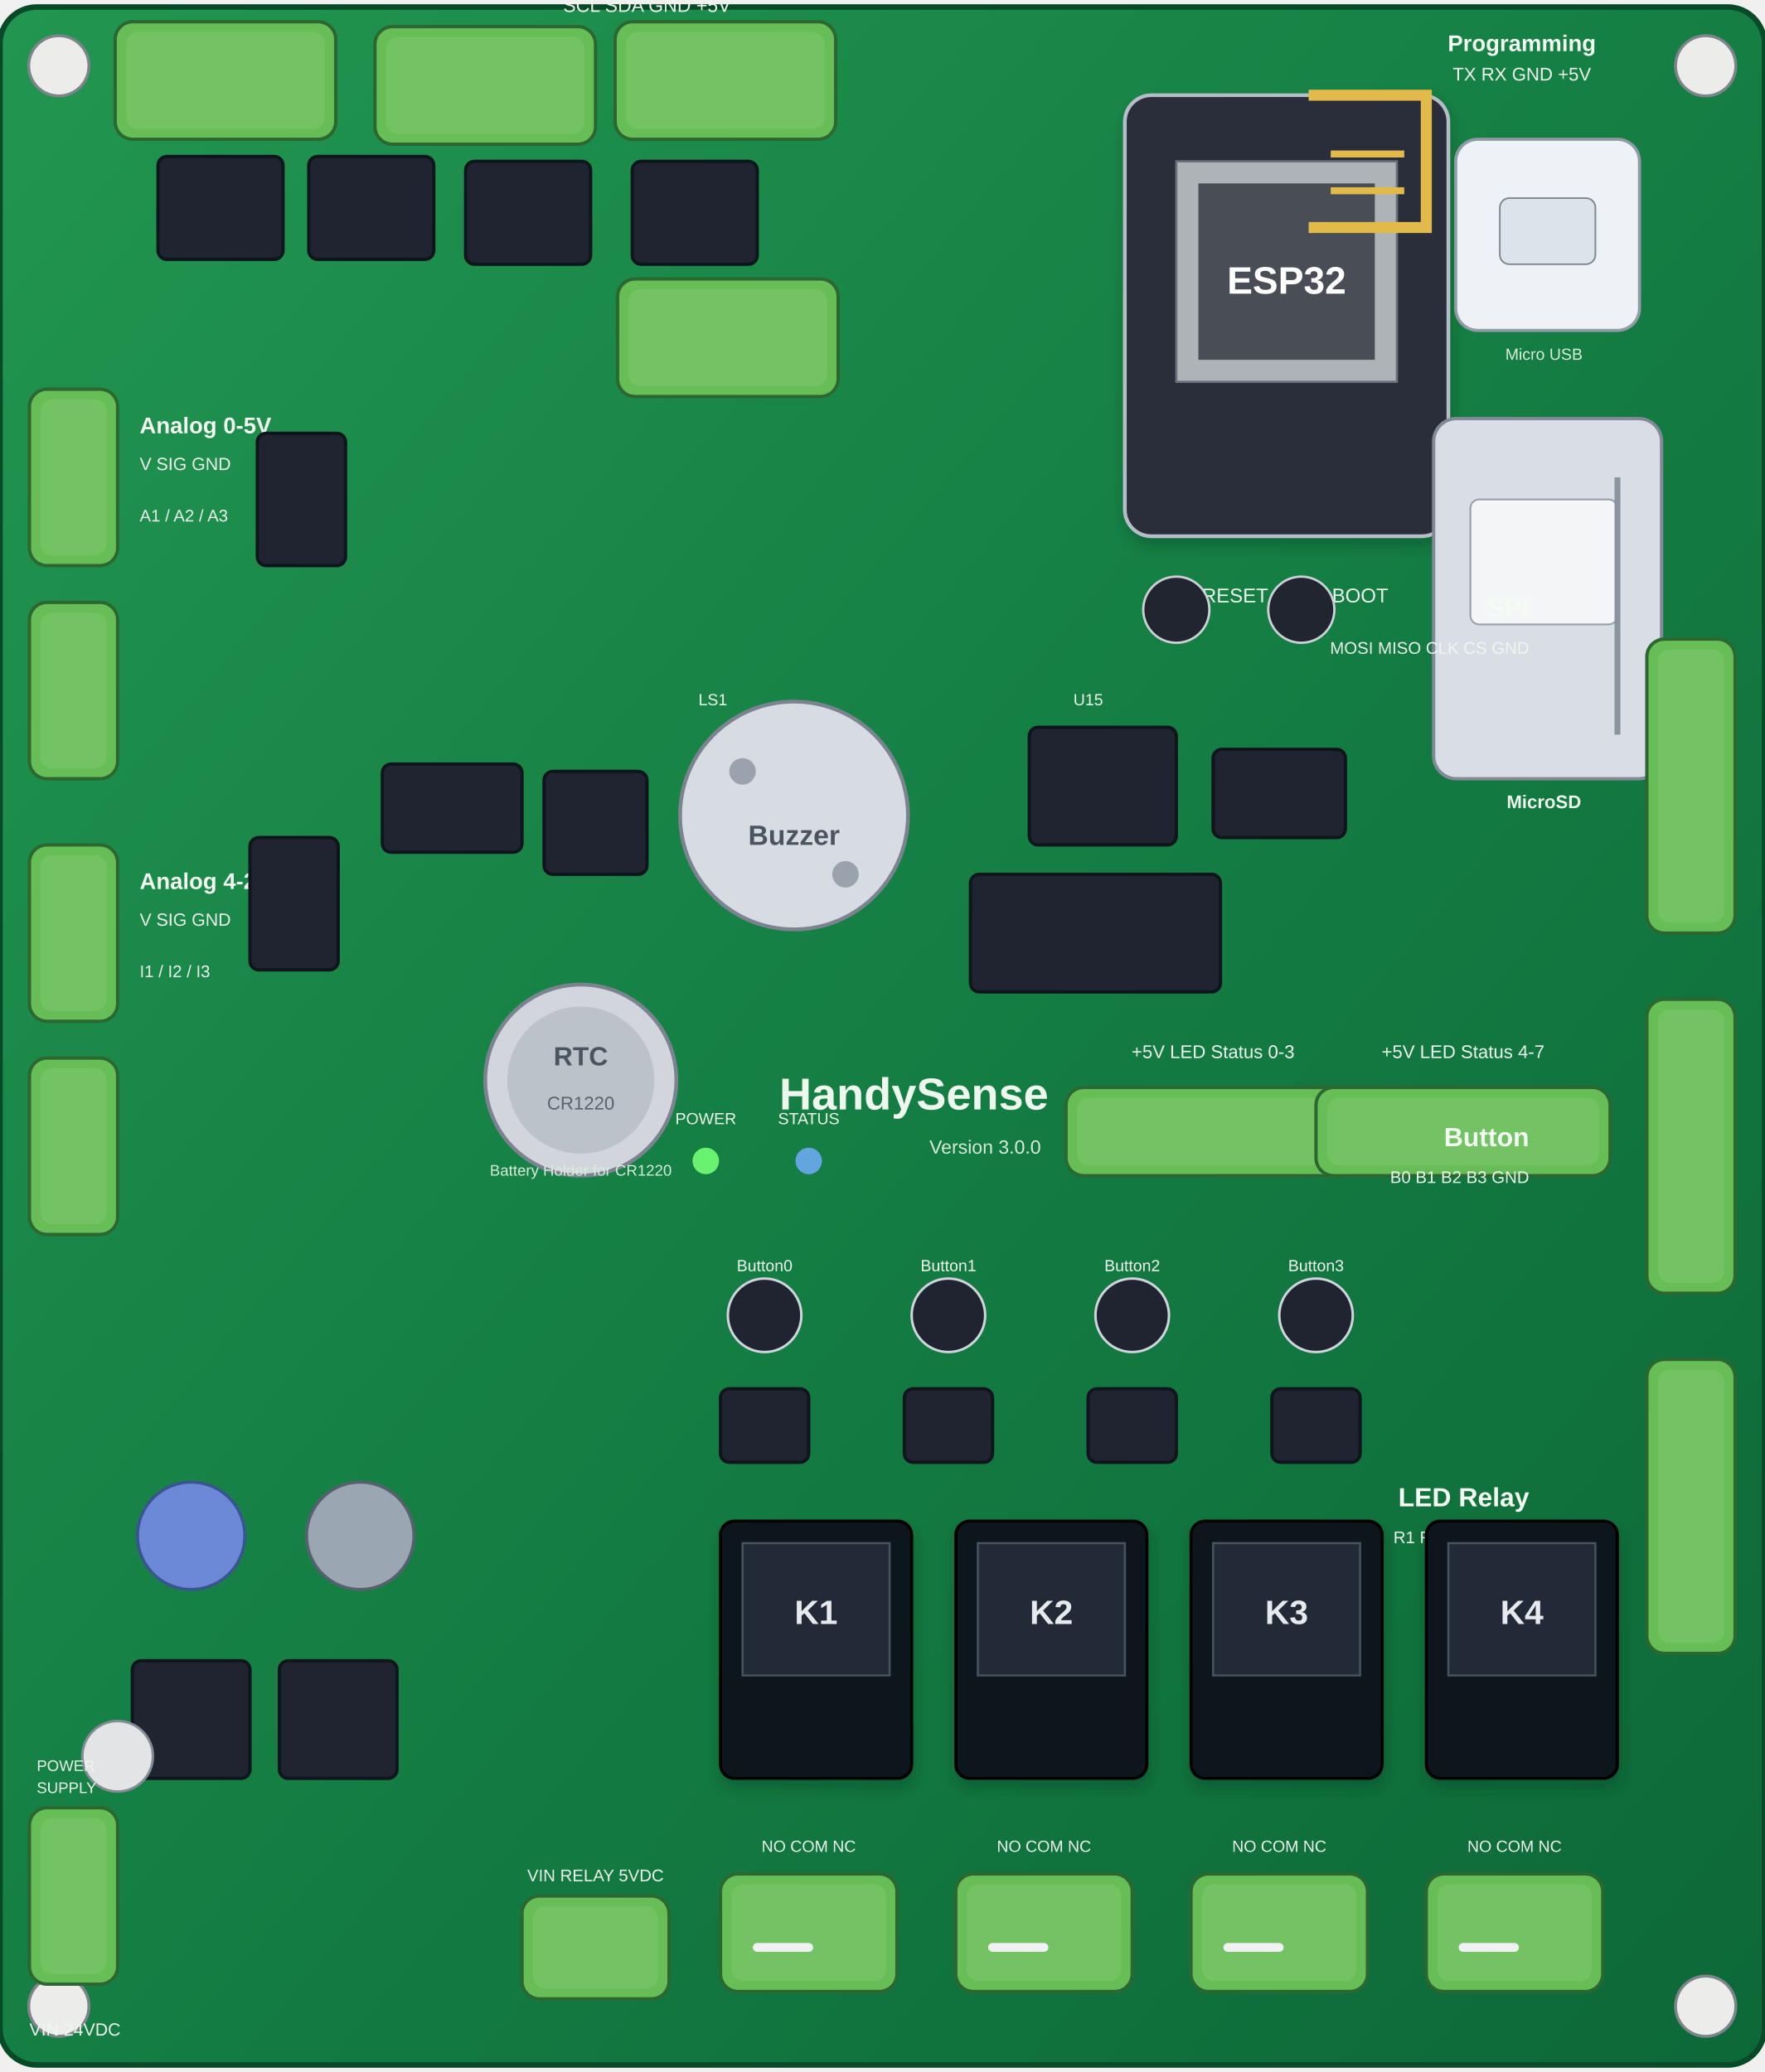
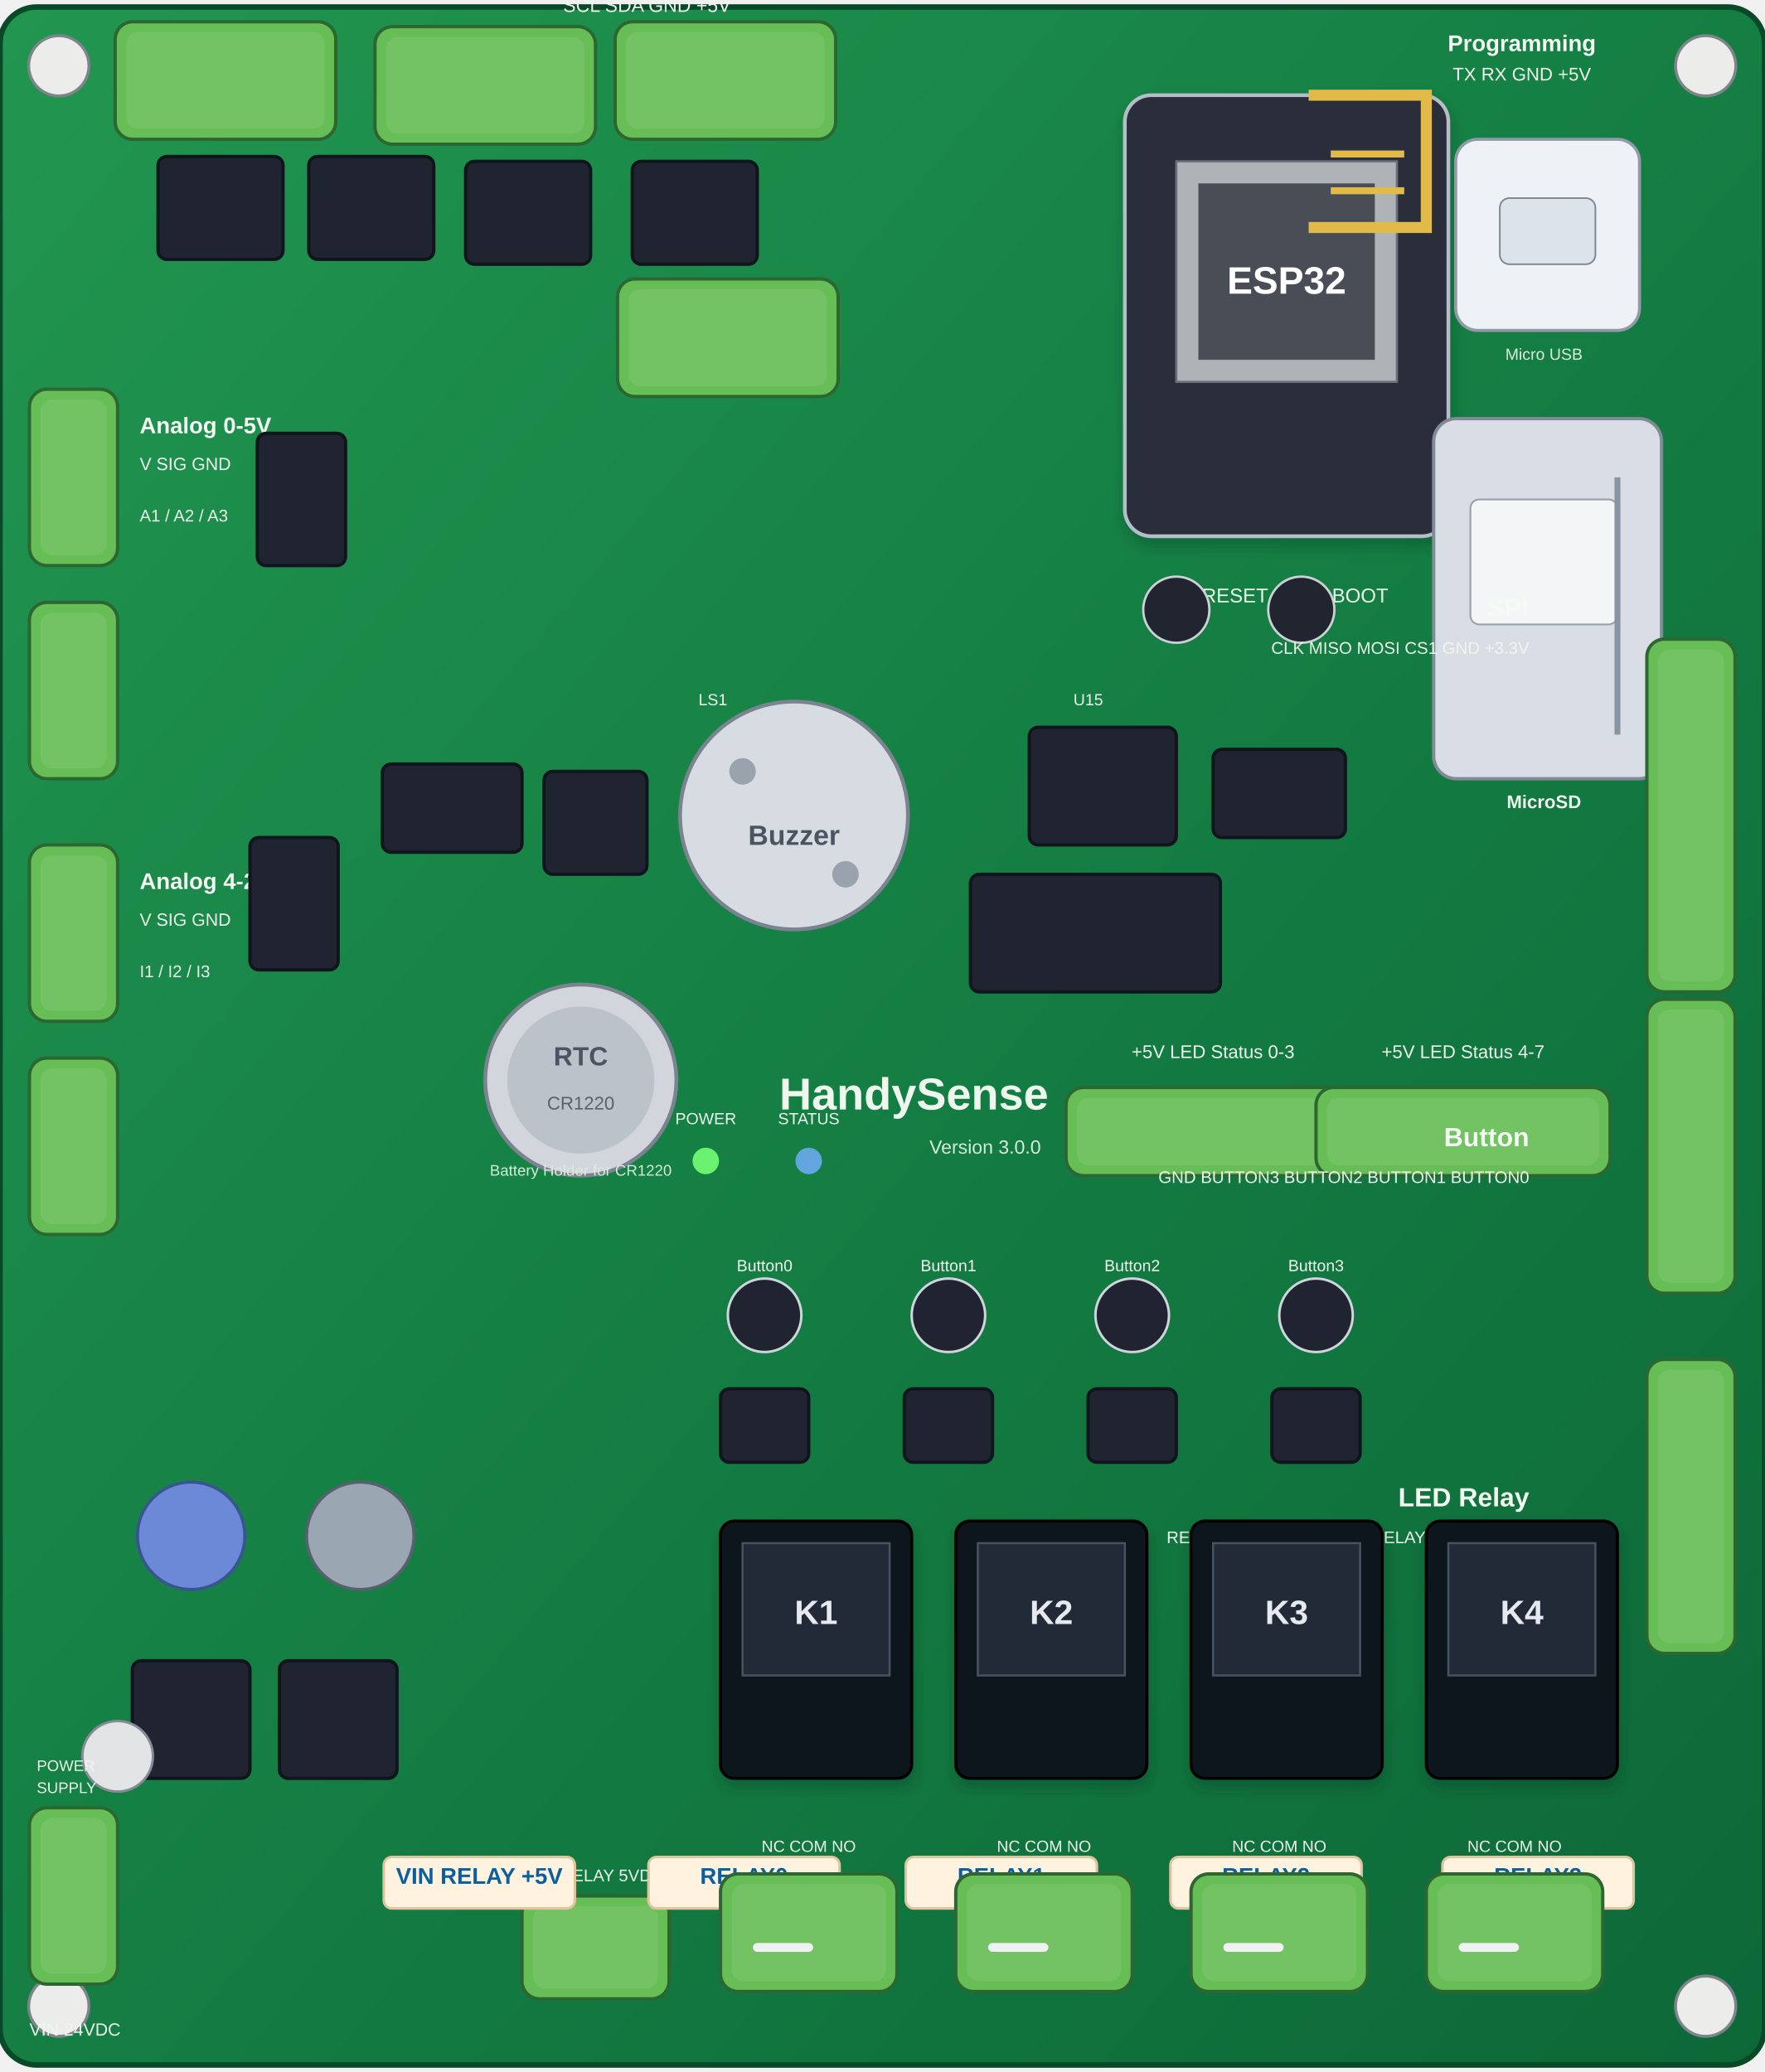
<svg xmlns="http://www.w3.org/2000/svg" width="63mm" height="74mm" version="1.1" viewBox="0 0 240 280">
  <defs>
    <linearGradient id="handysense-board-fill" x1="0%" y1="0%" x2="100%" y2="100%">
      <stop offset="0%" stop-color="#229650" />
      <stop offset="55%" stop-color="#137c42" />
      <stop offset="100%" stop-color="#0d6838" />
    </linearGradient>
    <filter id="handysense-shadow" x="-20%" y="-20%" width="140%" height="140%">
      <feDropShadow dx="0.2" dy="1.1" stdDeviation="0.9" flood-color="#0a331c" flood-opacity="0.3" />
    </filter>
  </defs>
  <g id="board_base">
    <rect x="0" y="0" width="240" height="280" rx="5" ry="5" fill="url(#handysense-board-fill)" stroke="#084a28" stroke-width="0.75" />
    <circle cx="8" cy="8" r="4.1" fill="#ececeb" stroke="#7d848a" stroke-width="0.4" />
    <circle cx="232" cy="8" r="4.1" fill="#ececeb" stroke="#7d848a" stroke-width="0.4" />
    <circle cx="8" cy="272" r="4.1" fill="#ececeb" stroke="#7d848a" stroke-width="0.4" />
    <circle cx="232" cy="272" r="4.1" fill="#ececeb" stroke="#7d848a" stroke-width="0.4" />
  </g>
  <g id="rs485">
    <g transform="matrix(1 0 0 1 -9.33333 -10)">
      <rect x="25" y="12" width="30" height="16" rx="2.4" ry="2.4" fill="#67bd56" stroke="#2c6630" stroke-width="0.45" />
      <rect x="26.5" y="13.4" width="27" height="13.2" rx="1.6" ry="1.6" fill="rgba(255,255,255,0.08)" />
      <text x="40" y="9" fill="#eef7ee" font-family="Arial" font-size="2.6" text-anchor="middle" font-weight="normal">B A GND +24V</text>
      <text x="40" y="6" fill="#f3fbf3" font-family="Arial" font-size="3.2" text-anchor="middle" font-weight="bold">RS485</text>
    </g>
  </g>
  <g id="i2c_top">
    <g transform="translate(-32 -9.33333)">
      <rect x="83" y="12" width="30" height="16" rx="2.4" ry="2.4" fill="#67bd56" stroke="#2c6630" stroke-width="0.45" />
      <rect x="84.5" y="13.4" width="27" height="13.2" rx="1.6" ry="1.6" fill="rgba(255,255,255,0.08)" />
      <rect x="115.667" y="11.333" width="30" height="16" rx="2.4" ry="2.4" fill="#67bd56" stroke="#2c6630" stroke-width="0.45" />
      <rect x="117.167" y="12.733" width="27" height="13.2" rx="1.6" ry="1.6" fill="rgba(255,255,255,0.08)" />
      <rect x="116" y="46.333" width="30" height="16" rx="2.4" ry="2.4" fill="#67bd56" stroke="#2c6630" stroke-width="0.45" />
      <rect x="117.5" y="47.733" width="27" height="13.2" rx="1.6" ry="1.6" fill="rgba(255,255,255,0.08)" />
      <text x="120" y="6" fill="#f3fbf3" font-family="Arial" font-size="3.2" text-anchor="middle" font-weight="bold">I2C</text>
      <text x="120" y="10" fill="#eef7ee" font-family="Arial" font-size="2.6" text-anchor="middle" font-weight="normal">SCL SDA GND +5V</text>
      <rect x="74" y="29.667" width="17" height="14" rx="1.2" ry="1.2" fill="#1f2430" stroke="#0f151d" stroke-width="0.45" />
      <rect x="95.333" y="30.333" width="17" height="14" rx="1.2" ry="1.2" fill="#1f2430" stroke="#0f151d" stroke-width="0.45" />
      <rect x="118" y="30.333" width="17" height="14" rx="1.2" ry="1.2" fill="#1f2430" stroke="#0f151d" stroke-width="0.45" />
      <rect x="53.494" y="29.672" width="17" height="14" rx="1.2" ry="1.2" fill="#1f2430" stroke="#0f151d" stroke-width="0.45" />
    </g>
  </g>
  <g id="esp32_module">
    <g filter="url(#handysense-shadow)">
      <rect x="153" y="12" width="44" height="60" rx="3.6" ry="3.6" fill="#2a2f3b" stroke="#b5bec8" stroke-width="0.5" />
      <rect x="160" y="21" width="30" height="30" fill="#aeb3b7" stroke="#6a717a" stroke-width="0.3" />
      <rect x="163" y="24" width="24" height="24" fill="#494d55" />
      <path d="M 178 12 h 16 v 18 h -16" fill="none" stroke="#e1ba4a" stroke-width="1.5" />
      <path d="M 181 20 h 10 M 181 25 h 10 M 181 30 h 10" fill="none" stroke="#e1ba4a" stroke-width="0.95" />
      <text x="175" y="39" fill="#ffffff" font-family="Arial" font-size="5.2" text-anchor="middle" font-weight="bold">ESP32</text>
    </g>
    <text x="168" y="81" fill="#eef7ee" font-family="Arial" font-size="2.7" text-anchor="middle" font-weight="normal">RESET</text>
    <text x="185" y="81" fill="#eef7ee" font-family="Arial" font-size="2.7" text-anchor="middle" font-weight="normal">BOOT</text>
    <circle cx="160" cy="82" r="4.5" fill="#20252f" stroke="#cbd1d6" stroke-width="0.32" />
    <circle cx="177" cy="82" r="4.5" fill="#20252f" stroke="#cbd1d6" stroke-width="0.32" />
    <text x="146" y="95" fill="#eef7ee" font-family="Arial" font-size="2.2" text-anchor="start" font-weight="normal">U15</text>
    <rect x="140" y="98" width="20" height="16" rx="1.2" ry="1.2" fill="#1f2430" stroke="#0f151d" stroke-width="0.45" />
    <rect x="165" y="101" width="18" height="12" rx="1.2" ry="1.2" fill="#1f2430" stroke="#0f151d" stroke-width="0.45" />
    <rect x="132" y="118" width="34" height="16" rx="1.2" ry="1.2" fill="#1f2430" stroke="#0f151d" stroke-width="0.45" />
  </g>
  <g id="programming_port">
    <text x="207" y="6" fill="#f3fbf3" font-family="Arial" font-size="3.1" text-anchor="middle" font-weight="bold">Programming</text>
    <text x="207" y="10" fill="#eef7ee" font-family="Arial" font-size="2.5" text-anchor="middle" font-weight="normal">TX RX GND +5V</text>
    <rect x="198" y="18" width="25" height="26" rx="3" ry="3" fill="#eef2f6" stroke="#919ba7" stroke-width="0.42" />
    <rect x="204" y="26" width="13" height="9" rx="1.3" ry="1.3" fill="#dde3ea" stroke="#7d8791" stroke-width="0.22" />
    <text x="210" y="48" fill="#d9eddc" font-family="Arial" font-size="2.2" text-anchor="middle" font-weight="normal">Micro USB</text>
  </g>
  <g id="microsd">
    <rect x="195" y="56" width="31" height="49" rx="3.1" ry="3.1" fill="#d9dde6" stroke="#818a96" stroke-width="0.45" />
    <rect x="200" y="67" width="20" height="17" rx="1.2" ry="1.2" fill="#f4f5f7" stroke="#98a1ab" stroke-width="0.24" />
    <line x1="220" y1="64" x2="220" y2="99" stroke="#8a94a0" stroke-width="0.8" />
    <text x="210" y="109" fill="#eef7ee" font-family="Arial" font-size="2.5" text-anchor="middle" font-weight="bold">MicroSD</text>
  </g>
  <g id="analog_0_5v">
    <rect x="4" y="52" width="12" height="24" rx="2.4" ry="2.4" fill="#67bd56" stroke="#2c6630" stroke-width="0.45" />
    <rect x="5.5" y="53.4" width="9" height="21.2" rx="1.6" ry="1.6" fill="rgba(255,255,255,0.08)" />
    <rect x="4" y="81" width="12" height="24" rx="2.4" ry="2.4" fill="#67bd56" stroke="#2c6630" stroke-width="0.45" />
    <rect x="5.5" y="82.4" width="9" height="21.2" rx="1.6" ry="1.6" fill="rgba(255,255,255,0.08)" />
    <text x="19" y="58" fill="#f3fbf3" font-family="Arial" font-size="3.1" text-anchor="start" font-weight="bold">Analog 0-5V</text>
    <text x="19" y="63" fill="#eef7ee" font-family="Arial" font-size="2.4" text-anchor="start" font-weight="normal">V SIG GND</text>
    <text x="19" y="70" fill="#eef7ee" font-family="Arial" font-size="2.3" text-anchor="start" font-weight="normal">A1 / A2 / A3</text>
  </g>
  <g id="analog_4_20ma">
    <rect x="4" y="114" width="12" height="24" rx="2.4" ry="2.4" fill="#67bd56" stroke="#2c6630" stroke-width="0.45" />
    <rect x="5.5" y="115.4" width="9" height="21.2" rx="1.6" ry="1.6" fill="rgba(255,255,255,0.08)" />
    <rect x="4" y="143" width="12" height="24" rx="2.4" ry="2.4" fill="#67bd56" stroke="#2c6630" stroke-width="0.45" />
    <rect x="5.5" y="144.4" width="9" height="21.2" rx="1.6" ry="1.6" fill="rgba(255,255,255,0.08)" />
    <text x="19" y="120" fill="#f3fbf3" font-family="Arial" font-size="3.1" text-anchor="start" font-weight="bold">Analog 4-20mA</text>
    <text x="19" y="125" fill="#eef7ee" font-family="Arial" font-size="2.4" text-anchor="start" font-weight="normal">V SIG GND</text>
    <text x="19" y="132" fill="#eef7ee" font-family="Arial" font-size="2.3" text-anchor="start" font-weight="normal">I1 / I2 / I3</text>
  </g>
  <g id="mid_left_chips">
    <rect x="35" y="58" width="12" height="18" rx="1.2" ry="1.2" fill="#1f2430" stroke="#0f151d" stroke-width="0.45" />
    <rect x="34" y="113" width="12" height="18" rx="1.2" ry="1.2" fill="#1f2430" stroke="#0f151d" stroke-width="0.45" />
    <rect x="52" y="103" width="19" height="12" rx="1.2" ry="1.2" fill="#1f2430" stroke="#0f151d" stroke-width="0.45" />
    <rect x="74" y="104" width="14" height="14" rx="1.2" ry="1.2" fill="#1f2430" stroke="#0f151d" stroke-width="0.45" />
  </g>
  <g id="buzzer">
    <circle cx="108" cy="110" r="15.5" fill="#d7dce3" stroke="#7b8390" stroke-width="0.52" />
    <circle cx="101" cy="104" r="1.8" fill="#9aa2ad" />
    <circle cx="115" cy="118" r="1.8" fill="#9aa2ad" />
    <text x="108" y="114" fill="#4b5561" font-family="Arial" font-size="3.8" text-anchor="middle" font-weight="bold">Buzzer</text>
    <text x="95" y="95" fill="#eef7ee" font-family="Arial" font-size="2.2" text-anchor="start" font-weight="normal">LS1</text>
  </g>
  <g id="rtc">
    <circle cx="79" cy="146" r="13" fill="#d2d6dc" stroke="#7b8390" stroke-width="0.52" />
    <circle cx="79" cy="146" r="10" fill="#bcc2ca" />
    <text x="79" y="144" fill="#4b5561" font-family="Arial" font-size="3.6" text-anchor="middle" font-weight="bold">RTC</text>
    <text x="79" y="150" fill="#58626f" font-family="Arial" font-size="2.5" text-anchor="middle" font-weight="normal">CR1220</text>
    <text x="79" y="159" fill="#d7ecda" font-family="Arial" font-size="2.1" text-anchor="middle" font-weight="normal">Battery Holder for CR1220</text>
  </g>
  <g id="board_markings">
    <text x="96" y="152" fill="#eef7ee" font-family="Arial" font-size="2.2" text-anchor="middle" font-weight="normal">POWER</text>
    <text x="110" y="152" fill="#eef7ee" font-family="Arial" font-size="2.2" text-anchor="middle" font-weight="normal">STATUS</text>
    <circle cx="96" cy="157" r="1.8" fill="#72ff73" opacity="0.9" />
    <circle cx="110" cy="157" r="1.8" fill="#6eacf8" opacity="0.86" />
    <text x="106" y="150" fill="#edf7ee" font-family="Arial" font-size="6.1" text-anchor="start" font-weight="bold">HandySense</text>
    <text x="134" y="156" fill="#d7ecda" font-family="Arial" font-size="2.6" text-anchor="middle" font-weight="normal">Version 3.0.0</text>
  </g>
  <g id="led_status">
    <rect x="145" y="147" width="40" height="12" rx="2.4" ry="2.4" fill="#67bd56" stroke="#2c6630" stroke-width="0.45" />
    <rect x="146.5" y="148.4" width="37" height="9.2" rx="1.6" ry="1.6" fill="rgba(255,255,255,0.08)" />
    <rect x="179" y="147" width="40" height="12" rx="2.4" ry="2.4" fill="#67bd56" stroke="#2c6630" stroke-width="0.45" />
    <rect x="180.5" y="148.4" width="37" height="9.2" rx="1.6" ry="1.6" fill="rgba(255,255,255,0.08)" />
    <text x="165" y="143" fill="#eef7ee" font-family="Arial" font-size="2.5" text-anchor="middle" font-weight="normal">+5V LED Status 0-3</text>
    <text x="199" y="143" fill="#eef7ee" font-family="Arial" font-size="2.5" text-anchor="middle" font-weight="normal">+5V LED Status 4-7</text>
  </g>
  <g id="local_buttons">
    <text x="104" y="172" fill="#eef7ee" font-family="Arial" font-size="2.2" text-anchor="middle" font-weight="normal">Button0</text>
    <text x="129" y="172" fill="#eef7ee" font-family="Arial" font-size="2.2" text-anchor="middle" font-weight="normal">Button1</text>
    <text x="154" y="172" fill="#eef7ee" font-family="Arial" font-size="2.2" text-anchor="middle" font-weight="normal">Button2</text>
    <text x="179" y="172" fill="#eef7ee" font-family="Arial" font-size="2.2" text-anchor="middle" font-weight="normal">Button3</text>
    <circle cx="104" cy="178" r="5" fill="#1f2430" stroke="#ced5dc" stroke-width="0.34" />
    <circle cx="129" cy="178" r="5" fill="#1f2430" stroke="#ced5dc" stroke-width="0.34" />
    <circle cx="154" cy="178" r="5" fill="#1f2430" stroke="#ced5dc" stroke-width="0.34" />
    <circle cx="179" cy="178" r="5" fill="#1f2430" stroke="#ced5dc" stroke-width="0.34" />
    <rect x="98" y="188" width="12" height="10" rx="1.2" ry="1.2" fill="#1f2430" stroke="#0f151d" stroke-width="0.45" />
    <rect x="123" y="188" width="12" height="10" rx="1.2" ry="1.2" fill="#1f2430" stroke="#0f151d" stroke-width="0.45" />
    <rect x="148" y="188" width="12" height="10" rx="1.2" ry="1.2" fill="#1f2430" stroke="#0f151d" stroke-width="0.45" />
    <rect x="173" y="188" width="12" height="10" rx="1.2" ry="1.2" fill="#1f2430" stroke="#0f151d" stroke-width="0.45" />
  </g>
  <g id="spi_block">
-     <rect x="224" y="86" width="12" height="40" rx="2.4" ry="2.4" fill="#67bd56" stroke="#2c6630" stroke-width="0.45" />
-     <rect x="225.5" y="87.4" width="9" height="37.2" rx="1.6" ry="1.6" fill="rgba(255,255,255,0.08)" />
+     <rect x="224" y="86" width="12" height="48" rx="2.4" ry="2.4" fill="#67bd56" stroke="#2c6630" stroke-width="0.45" />
+     <rect x="225.5" y="87.4" width="9" height="45.2" rx="1.6" ry="1.6" fill="rgba(255,255,255,0.08)" />
    <text x="208" y="83" fill="#f3fbf3" font-family="Arial" font-size="3.6" text-anchor="end" font-weight="bold">SPI</text>
-     <text x="208" y="88" fill="#eef7ee" font-family="Arial" font-size="2.3" text-anchor="end" font-weight="normal">MOSI MISO CLK CS GND</text>
+     <text x="208" y="88" fill="#eef7ee" font-family="Arial" font-size="2.3" text-anchor="end" font-weight="normal">CLK MISO MOSI CS1 GND +3.3V</text>
  </g>
  <g id="button_block">
    <rect x="224" y="135" width="12" height="40" rx="2.4" ry="2.4" fill="#67bd56" stroke="#2c6630" stroke-width="0.45" />
    <rect x="225.5" y="136.4" width="9" height="37.2" rx="1.6" ry="1.6" fill="rgba(255,255,255,0.08)" />
    <text x="208" y="155" fill="#f3fbf3" font-family="Arial" font-size="3.6" text-anchor="end" font-weight="bold">Button</text>
-     <text x="208" y="160" fill="#eef7ee" font-family="Arial" font-size="2.3" text-anchor="end" font-weight="normal">B0 B1 B2 B3 GND</text>
+     <text x="208" y="160" fill="#eef7ee" font-family="Arial" font-size="2.3" text-anchor="end" font-weight="normal">GND BUTTON3 BUTTON2 BUTTON1 BUTTON0</text>
  </g>
  <g id="led_relay_block">
    <rect x="224" y="184" width="12" height="40" rx="2.4" ry="2.4" fill="#67bd56" stroke="#2c6630" stroke-width="0.45" />
    <rect x="225.5" y="185.4" width="9" height="37.2" rx="1.6" ry="1.6" fill="rgba(255,255,255,0.08)" />
    <text x="208" y="204" fill="#f3fbf3" font-family="Arial" font-size="3.6" text-anchor="end" font-weight="bold">LED Relay</text>
-     <text x="208" y="209" fill="#eef7ee" font-family="Arial" font-size="2.3" text-anchor="end" font-weight="normal">R1 R2 R3 R4 +5V</text>
+     <text x="208" y="209" fill="#eef7ee" font-family="Arial" font-size="2.3" text-anchor="end" font-weight="normal">RELAY3 RELAY2 RELAY1 RELAY0 +5V RELAY</text>
  </g>
  <g id="power_area">
    <rect x="18" y="225" width="16" height="16" rx="1.2" ry="1.2" fill="#1f2430" stroke="#0f151d" stroke-width="0.45" />
    <rect x="38" y="225" width="16" height="16" rx="1.2" ry="1.2" fill="#1f2430" stroke="#0f151d" stroke-width="0.45" />
    <circle cx="26" cy="208" r="7.3" fill="#6c89d8" stroke="#39558f" stroke-width="0.42" />
    <circle cx="49" cy="208" r="7.3" fill="#9aa7b3" stroke="#56606e" stroke-width="0.42" />
    <circle cx="16" cy="238" r="4.8" fill="#e2e4e6" stroke="#838b95" stroke-width="0.34" />
  </g>
  <g id="power_supply">
    <rect x="4" y="245" width="12" height="24" rx="2.4" ry="2.4" fill="#67bd56" stroke="#2c6630" stroke-width="0.45" />
    <rect x="5.5" y="246.4" width="9" height="21.2" rx="1.6" ry="1.6" fill="rgba(255,255,255,0.08)" />
    <text x="5" y="240" fill="#eef7ee" font-family="Arial" font-size="2.1" text-anchor="start" font-weight="normal">POWER</text>
    <text x="5" y="243" fill="#eef7ee" font-family="Arial" font-size="2.1" text-anchor="start" font-weight="normal">SUPPLY</text>
    <text x="4" y="276" fill="#eef7ee" font-family="Arial" font-size="2.4" text-anchor="start" font-weight="normal">VIN 24VDC</text>
  </g>
  <g id="power_relay">
    <rect x="71" y="257" width="20" height="14" rx="2.4" ry="2.4" fill="#67bd56" stroke="#2c6630" stroke-width="0.45" />
    <rect x="72.5" y="258.4" width="17" height="11.2" rx="1.6" ry="1.6" fill="rgba(255,255,255,0.08)" />
    <text x="81" y="255" fill="#eef7ee" font-family="Arial" font-size="2.3" text-anchor="middle" font-weight="normal">VIN RELAY 5VDC</text>
  </g>
  <g id="relay_1">
    <g filter="url(#handysense-shadow)">
      <rect x="98" y="206" width="26" height="35" rx="1.9" ry="1.9" fill="#11171d" stroke="#000" stroke-width="0.42" />
      <rect x="101" y="209" width="20" height="18" fill="#222c38" stroke="#465261" stroke-width="0.28" />
      <text x="111" y="220" fill="#e6e9ed" font-family="Arial" font-size="4.6" text-anchor="middle" font-weight="bold">K1</text>
    </g>
  </g>
  <g id="relay_2">
    <g filter="url(#handysense-shadow)">
      <rect x="130" y="206" width="26" height="35" rx="1.9" ry="1.9" fill="#11171d" stroke="#000" stroke-width="0.42" />
      <rect x="133" y="209" width="20" height="18" fill="#222c38" stroke="#465261" stroke-width="0.28" />
      <text x="143" y="220" fill="#e6e9ed" font-family="Arial" font-size="4.6" text-anchor="middle" font-weight="bold">K2</text>
    </g>
  </g>
  <g id="relay_3">
    <g filter="url(#handysense-shadow)">
      <rect x="162" y="206" width="26" height="35" rx="1.9" ry="1.9" fill="#11171d" stroke="#000" stroke-width="0.42" />
      <rect x="165" y="209" width="20" height="18" fill="#222c38" stroke="#465261" stroke-width="0.28" />
      <text x="175" y="220" fill="#e6e9ed" font-family="Arial" font-size="4.6" text-anchor="middle" font-weight="bold">K3</text>
    </g>
  </g>
  <g id="relay_4">
    <g filter="url(#handysense-shadow)">
      <rect x="194" y="206" width="26" height="35" rx="1.9" ry="1.9" fill="#11171d" stroke="#000" stroke-width="0.42" />
      <rect x="197" y="209" width="20" height="18" fill="#222c38" stroke="#465261" stroke-width="0.28" />
      <text x="207" y="220" fill="#e6e9ed" font-family="Arial" font-size="4.6" text-anchor="middle" font-weight="bold">K4</text>
    </g>
  </g>
+   <g id="relay_name_vin_relay_plus5v">
+     <rect x="52.2" y="251.7" width="26" height="7" rx="1.1" ry="1.1" fill="#fff2df" stroke="#e0c39f" stroke-width="0.35" />
+     <text x="65.2" y="255.35" fill="#0b5f9f" font-family="Arial" font-size="3.1" text-anchor="middle" font-weight="bold">VIN RELAY +5V</text>
+   </g>
+   <g id="relay_name_relay0">
+     <rect x="88.2" y="251.7" width="26" height="7" rx="1.1" ry="1.1" fill="#fff2df" stroke="#e0c39f" stroke-width="0.35" />
+     <text x="101.2" y="255.35" fill="#0b5f9f" font-family="Arial" font-size="3.1" text-anchor="middle" font-weight="bold">RELAY0</text>
+   </g>
+   <g id="relay_name_relay1">
+     <rect x="123.2" y="251.7" width="26" height="7" rx="1.1" ry="1.1" fill="#fff2df" stroke="#e0c39f" stroke-width="0.35" />
+     <text x="136.2" y="255.35" fill="#0b5f9f" font-family="Arial" font-size="3.1" text-anchor="middle" font-weight="bold">RELAY1</text>
+   </g>
+   <g id="relay_name_relay2">
+     <rect x="159.2" y="251.7" width="26" height="7" rx="1.1" ry="1.1" fill="#fff2df" stroke="#e0c39f" stroke-width="0.35" />
+     <text x="172.2" y="255.35" fill="#0b5f9f" font-family="Arial" font-size="3.1" text-anchor="middle" font-weight="bold">RELAY2</text>
+   </g>
+   <g id="relay_name_relay3">
+     <rect x="196.2" y="251.7" width="26" height="7" rx="1.1" ry="1.1" fill="#fff2df" stroke="#e0c39f" stroke-width="0.35" />
+     <text x="209.2" y="255.35" fill="#0b5f9f" font-family="Arial" font-size="3.1" text-anchor="middle" font-weight="bold">RELAY3</text>
+   </g>
  <g id="relay_terminal_1">
    <rect x="98" y="254" width="24" height="16" rx="2.4" ry="2.4" fill="#67bd56" stroke="#2c6630" stroke-width="0.45" />
    <rect x="99.5" y="255.4" width="21" height="13.2" rx="1.6" ry="1.6" fill="rgba(255,255,255,0.08)" />
    <line x1="103" y1="264" x2="110" y2="264" stroke="#f0f1f2" stroke-width="1.2" stroke-linecap="round" />
-     <text x="110" y="251" fill="#eef7ee" font-family="Arial" font-size="2.2" text-anchor="middle" font-weight="normal">NO COM NC</text>
+     <text x="110" y="251" fill="#eef7ee" font-family="Arial" font-size="2.2" text-anchor="middle" font-weight="normal">NC COM NO</text>
  </g>
  <g id="relay_terminal_2">
    <rect x="130" y="254" width="24" height="16" rx="2.4" ry="2.4" fill="#67bd56" stroke="#2c6630" stroke-width="0.45" />
    <rect x="131.5" y="255.4" width="21" height="13.2" rx="1.6" ry="1.6" fill="rgba(255,255,255,0.08)" />
    <line x1="135" y1="264" x2="142" y2="264" stroke="#f0f1f2" stroke-width="1.2" stroke-linecap="round" />
-     <text x="142" y="251" fill="#eef7ee" font-family="Arial" font-size="2.2" text-anchor="middle" font-weight="normal">NO COM NC</text>
+     <text x="142" y="251" fill="#eef7ee" font-family="Arial" font-size="2.2" text-anchor="middle" font-weight="normal">NC COM NO</text>
  </g>
  <g id="relay_terminal_3">
    <rect x="162" y="254" width="24" height="16" rx="2.4" ry="2.4" fill="#67bd56" stroke="#2c6630" stroke-width="0.45" />
    <rect x="163.5" y="255.4" width="21" height="13.2" rx="1.6" ry="1.6" fill="rgba(255,255,255,0.08)" />
    <line x1="167" y1="264" x2="174" y2="264" stroke="#f0f1f2" stroke-width="1.2" stroke-linecap="round" />
-     <text x="174" y="251" fill="#eef7ee" font-family="Arial" font-size="2.2" text-anchor="middle" font-weight="normal">NO COM NC</text>
+     <text x="174" y="251" fill="#eef7ee" font-family="Arial" font-size="2.2" text-anchor="middle" font-weight="normal">NC COM NO</text>
  </g>
  <g id="relay_terminal_4">
    <rect x="194" y="254" width="24" height="16" rx="2.4" ry="2.4" fill="#67bd56" stroke="#2c6630" stroke-width="0.45" />
    <rect x="195.5" y="255.4" width="21" height="13.2" rx="1.6" ry="1.6" fill="rgba(255,255,255,0.08)" />
    <line x1="199" y1="264" x2="206" y2="264" stroke="#f0f1f2" stroke-width="1.2" stroke-linecap="round" />
-     <text x="206" y="251" fill="#eef7ee" font-family="Arial" font-size="2.2" text-anchor="middle" font-weight="normal">NO COM NC</text>
+     <text x="206" y="251" fill="#eef7ee" font-family="Arial" font-size="2.2" text-anchor="middle" font-weight="normal">NC COM NO</text>
  </g>
</svg>
